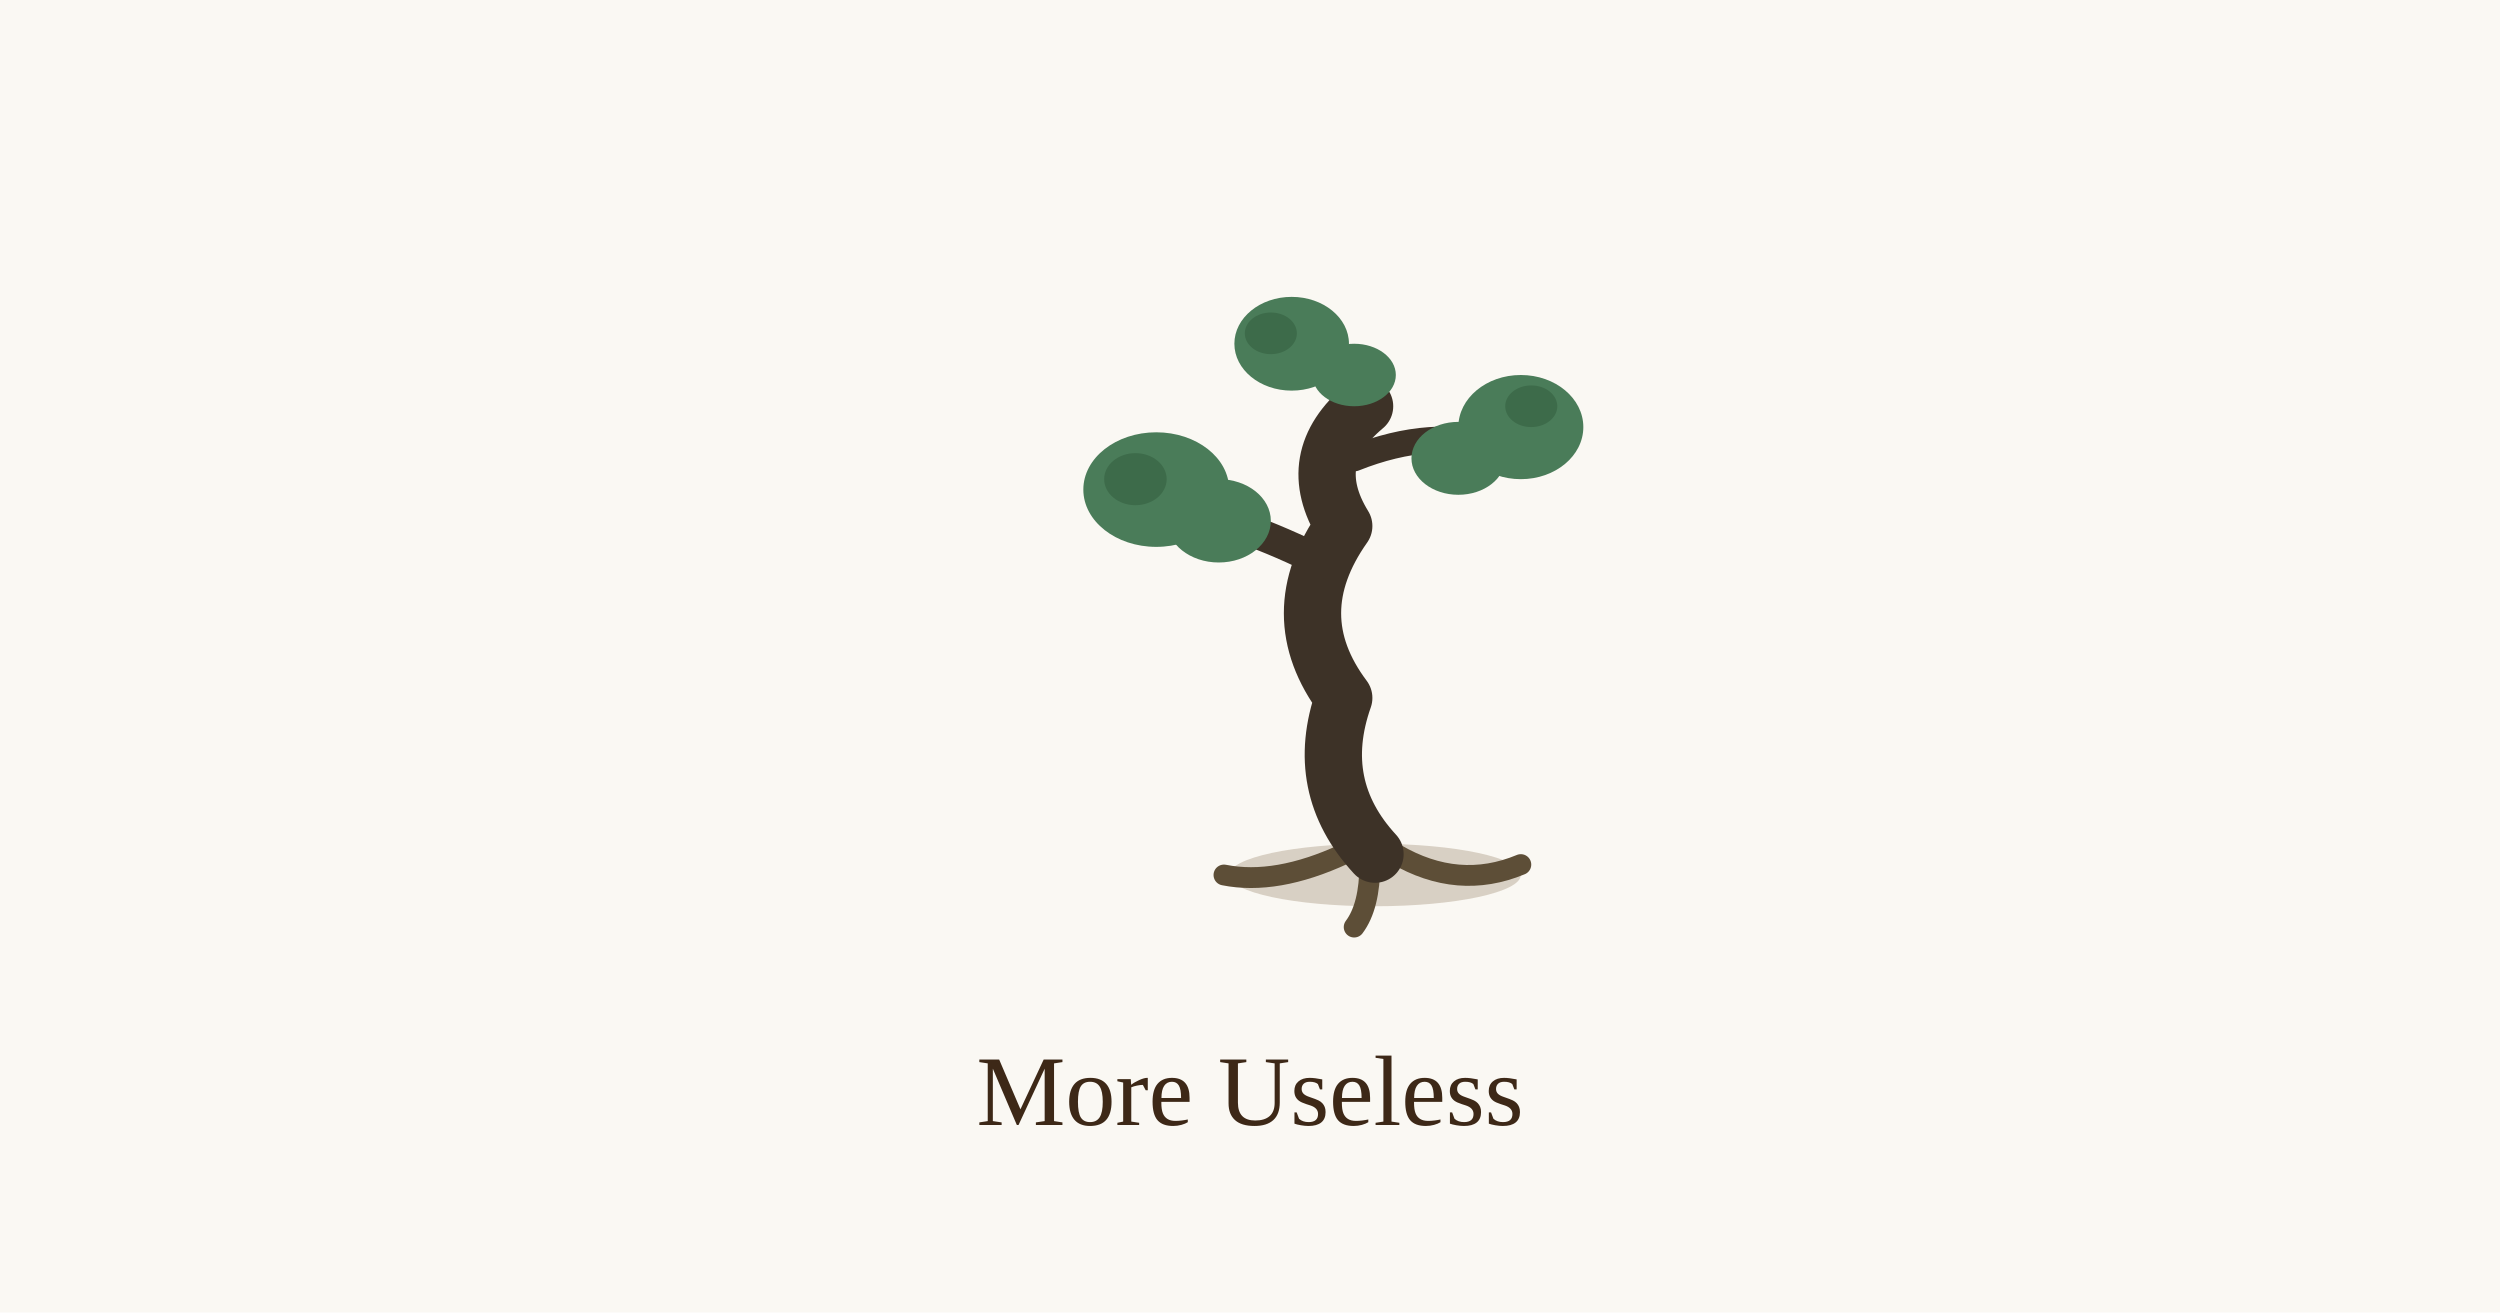
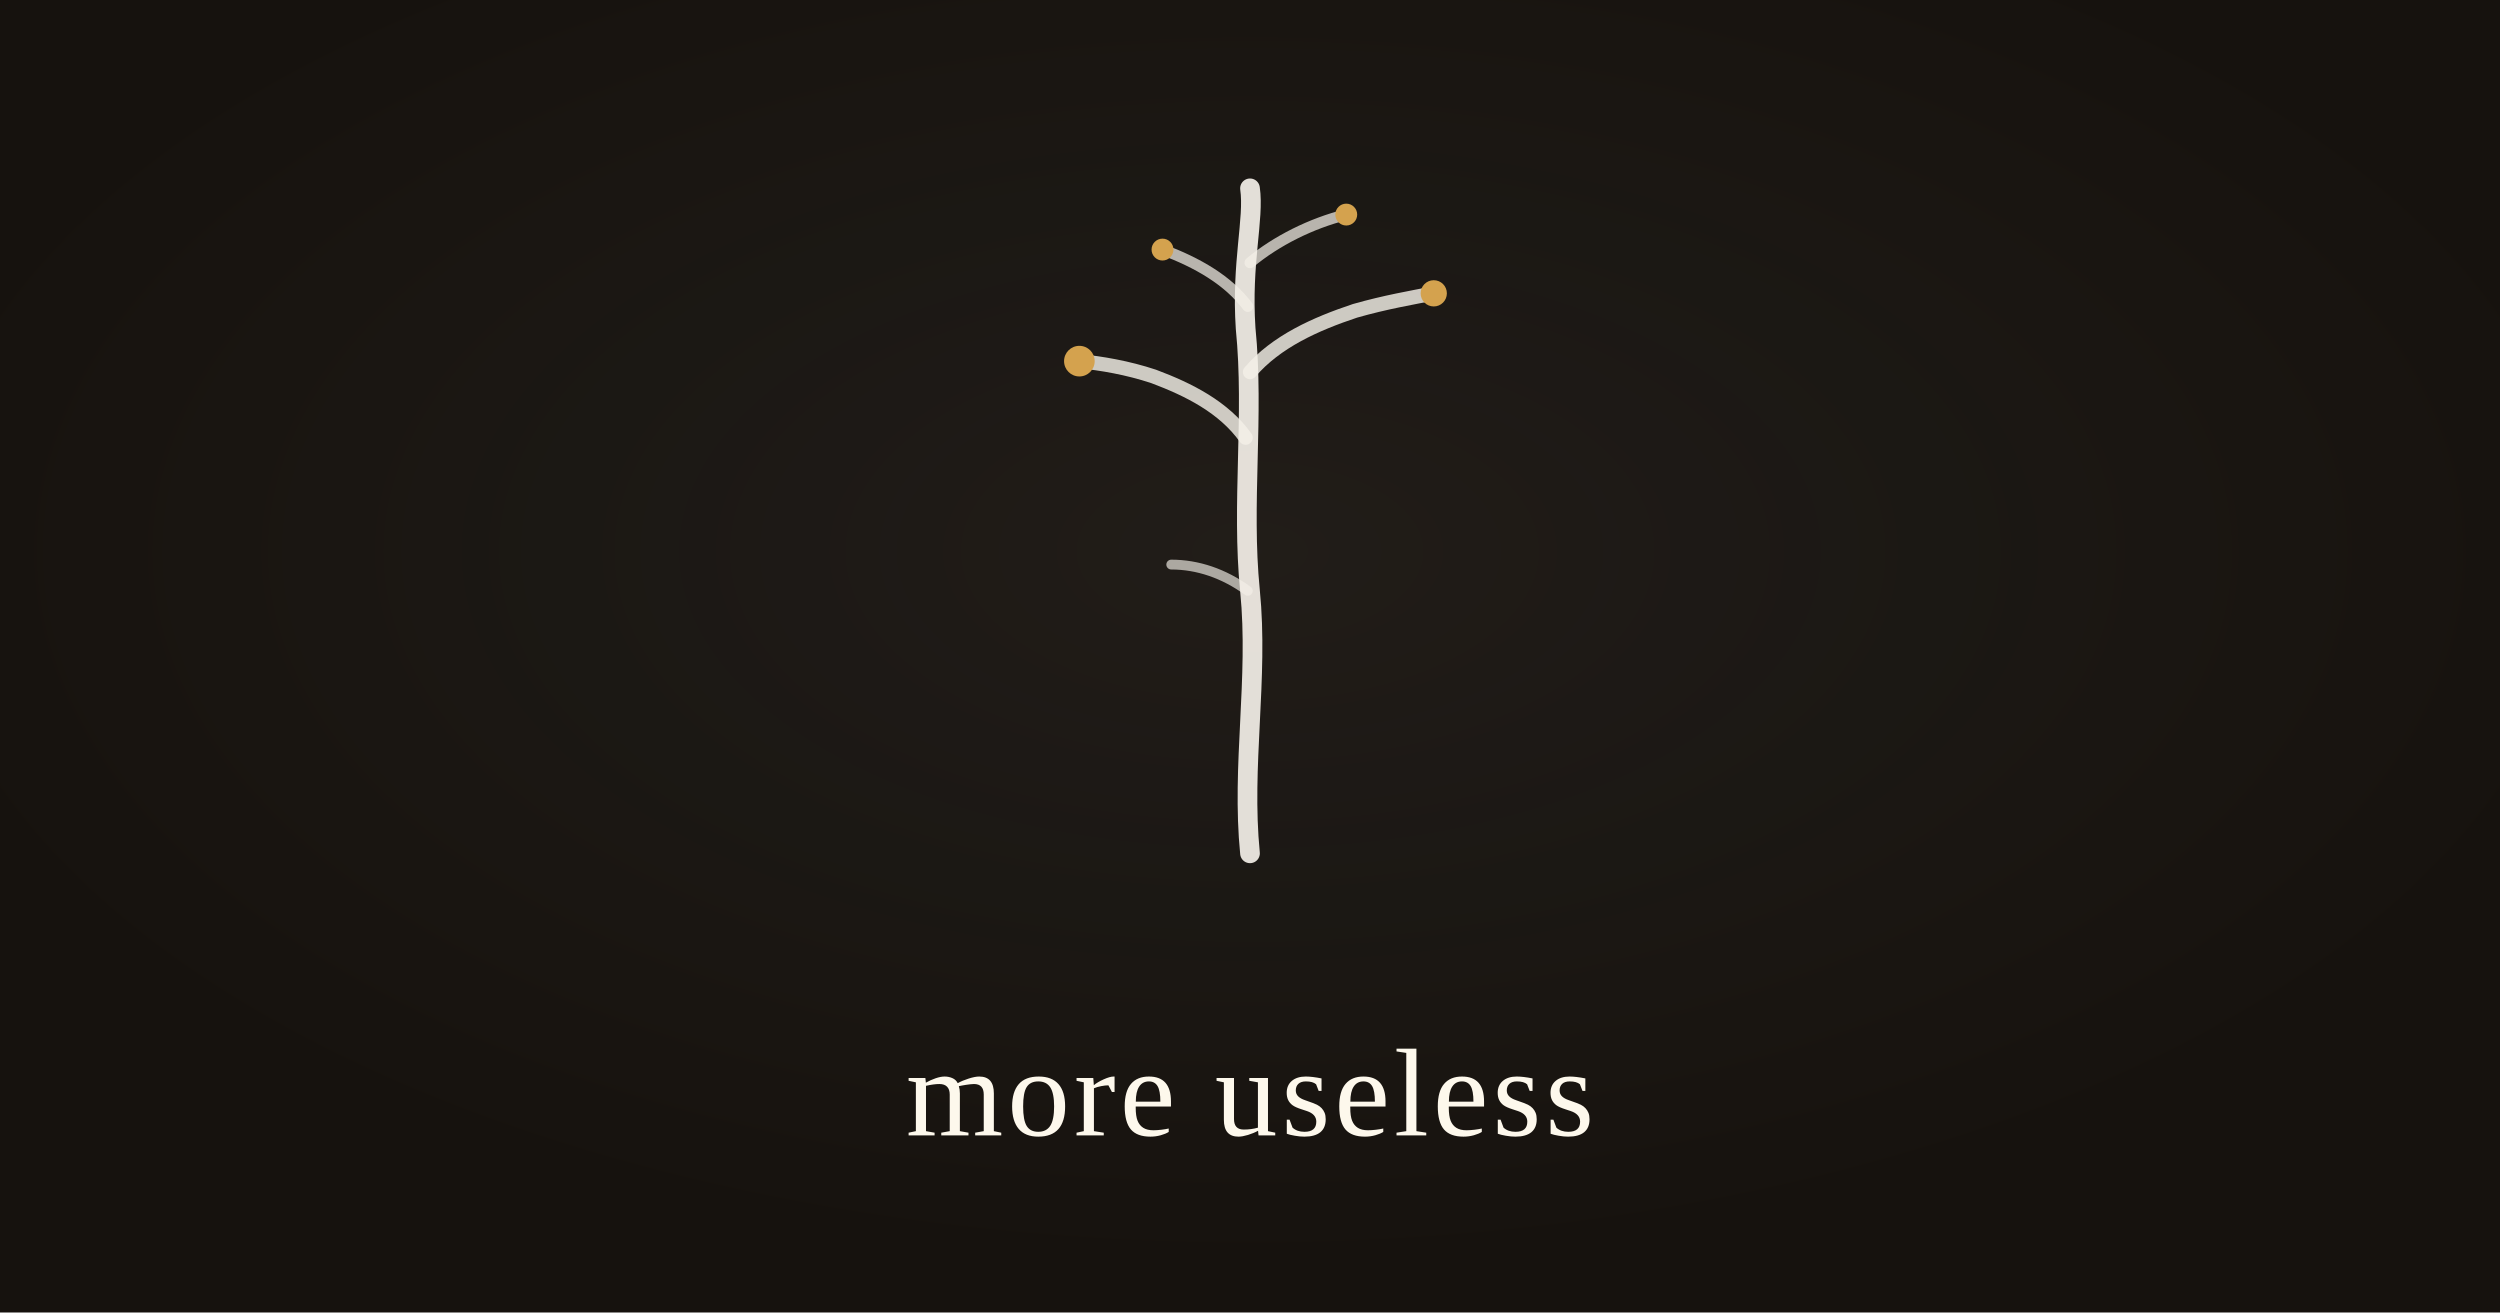
<svg xmlns="http://www.w3.org/2000/svg" viewBox="0 0 1200 630" width="1200" height="630">
-   <rect width="1200" height="630" fill="#faf8f3" />
-   <g transform="translate(500, 140) scale(2.5)">
-     <ellipse cx="64" cy="112" rx="28" ry="6" fill="#8b7355" opacity="0.3" />
-     <g fill="none" stroke="#5d4e37" stroke-linecap="round" stroke-width="4">
-       <path d="M58 108 Q45 114 35 112" />
-       <path d="M68 108 Q80 115 92 110" />
-       <path d="M63 110 Q63 118 60 122" />
-     </g>
-     <g fill="none" stroke="#3d3227" stroke-linecap="round" stroke-linejoin="round">
-       <path d="M64 108 Q52 95 58 78 Q46 62 58 45 Q50 32 62 22" stroke-width="11" />
-       <path d="M54 52 Q38 44 26 42" stroke-width="6" />
-       <path d="M60 32 Q75 26 88 30" stroke-width="5" />
-       <path d="M62 22 Q58 14 52 12" stroke-width="3" />
-     </g>
-     <g fill="#4a7c59">
-       <ellipse cx="22" cy="38" rx="14" ry="11" />
-       <ellipse cx="34" cy="44" rx="10" ry="8" />
-       <ellipse cx="92" cy="26" rx="12" ry="10" />
-       <ellipse cx="80" cy="32" rx="9" ry="7" />
-       <ellipse cx="48" cy="10" rx="11" ry="9" />
-       <ellipse cx="60" cy="16" rx="8" ry="6" />
-     </g>
-     <g fill="#3d6b4a">
-       <ellipse cx="18" cy="36" rx="6" ry="5" />
-       <ellipse cx="94" cy="22" rx="5" ry="4" />
-       <ellipse cx="44" cy="8" rx="5" ry="4" />
-     </g>
+   <rect width="1200" height="630" fill="#16120e" />
+   <defs>
+     <radialGradient id="glow" cx="50%" cy="42%" r="55%">
+       <stop offset="0%" stop-color="#f4f0e8" stop-opacity="0.05" />
+       <stop offset="100%" stop-color="#f4f0e8" stop-opacity="0" />
+     </radialGradient>
+   </defs>
+   <rect width="1200" height="630" fill="url(#glow)" />
+   <g fill="none" stroke="#f4f0e8" stroke-linecap="round" stroke-linejoin="round" transform="translate(600 250) scale(1.05) translate(-100 -168)">
+     <path d="M 100 320 C 96 280 104 240 100 200 C 96 160 102 120 98 80 C 96 50 102 30 100 16" stroke-width="9" opacity="0.92" />
+     <path d="M 98 130 C 88 116 72 108 56 102 C 44 98 32 96 22 95" stroke-width="6.5" opacity="0.82" />
+     <path d="M 100 100 C 112 86 130 78 148 72 C 162 68 174 66 184 64" stroke-width="6.5" opacity="0.82" />
+     <path d="M 99 70 C 90 58 76 50 60 44" stroke-width="5" opacity="0.72" />
+     <path d="M 100 50 C 112 40 128 32 144 28" stroke-width="5" opacity="0.72" />
+     <path d="M 99 200 C 88 192 76 188 64 188" stroke-width="4.5" opacity="0.66" />
  </g>
-   <text x="600" y="540" font-family="Georgia, 'Times New Roman', serif" font-size="48" font-weight="400" fill="#3d2817" text-anchor="middle">
-     More Useless
-   </text>
+   <g fill="#d4a24e" transform="translate(600 250) scale(1.05) translate(-100 -168)">
+     <circle cx="22" cy="95" r="7" />
+     <circle cx="184" cy="64" r="6" />
+     <circle cx="60" cy="44" r="5" />
+     <circle cx="144" cy="28" r="5" />
+   </g>
+   <text x="600" y="545" text-anchor="middle" font-family="Georgia, 'Times New Roman', serif" font-size="60" fill="#fdf8ec" letter-spacing="2">more useless</text>
</svg>
